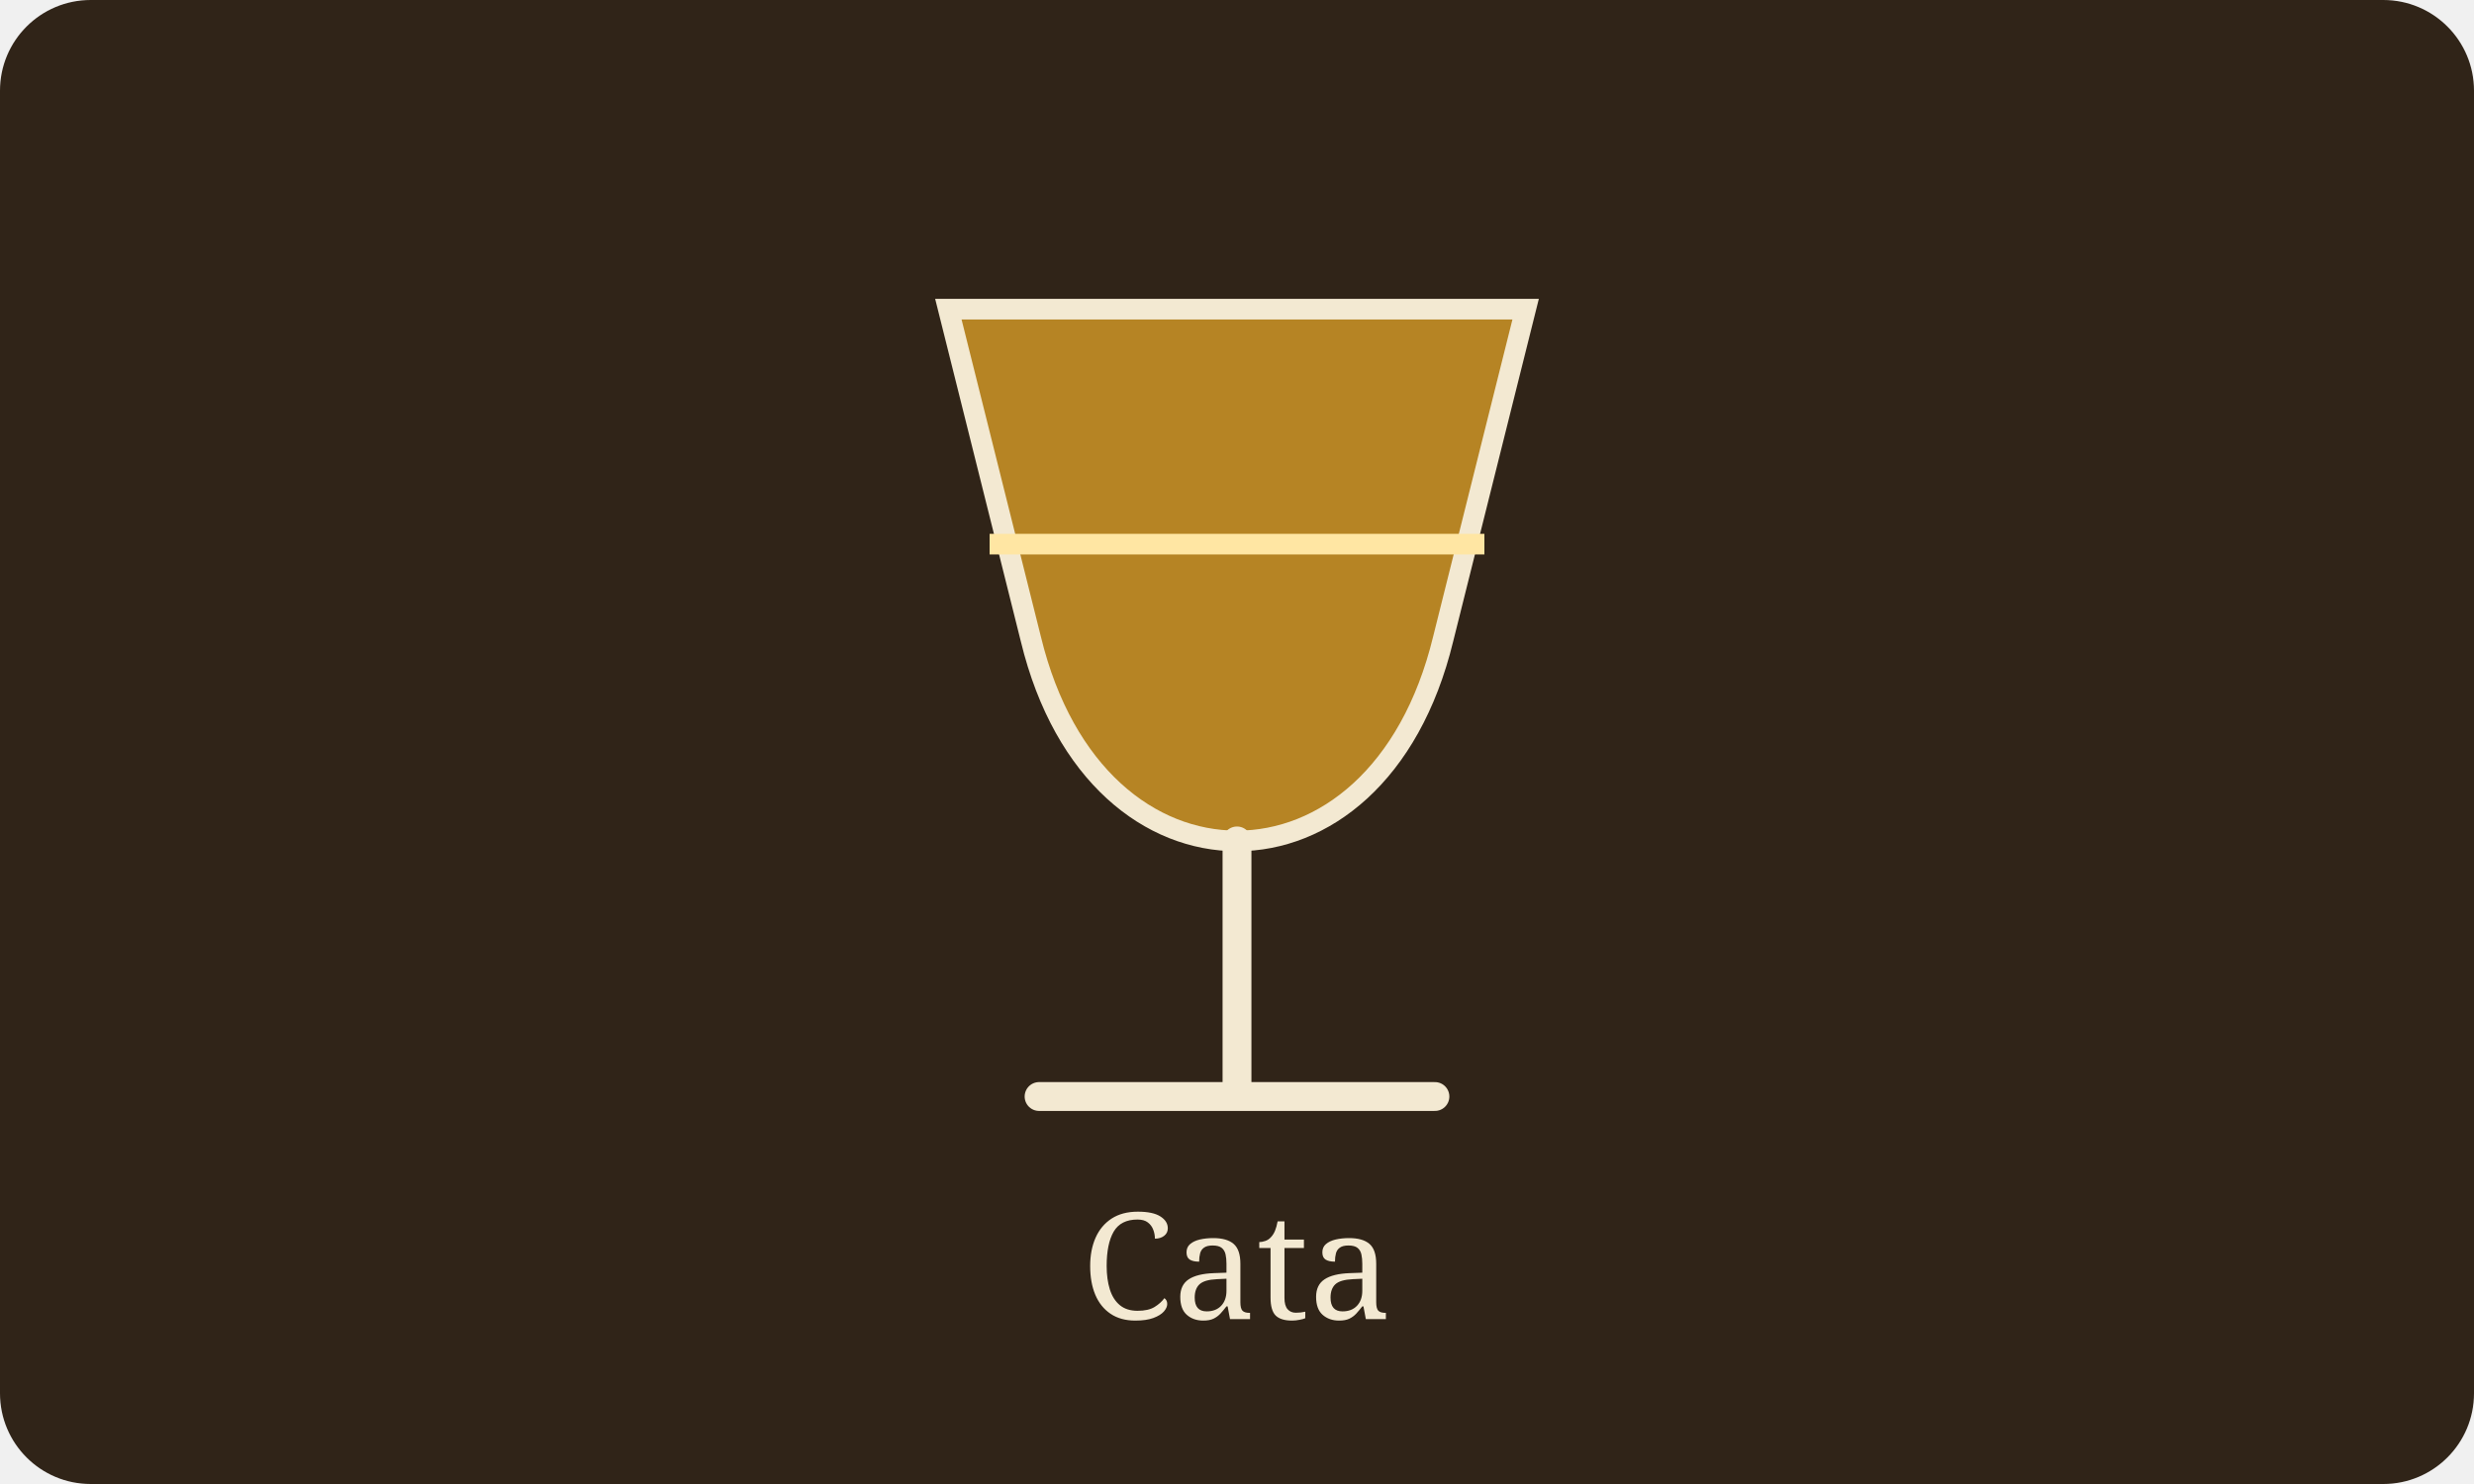
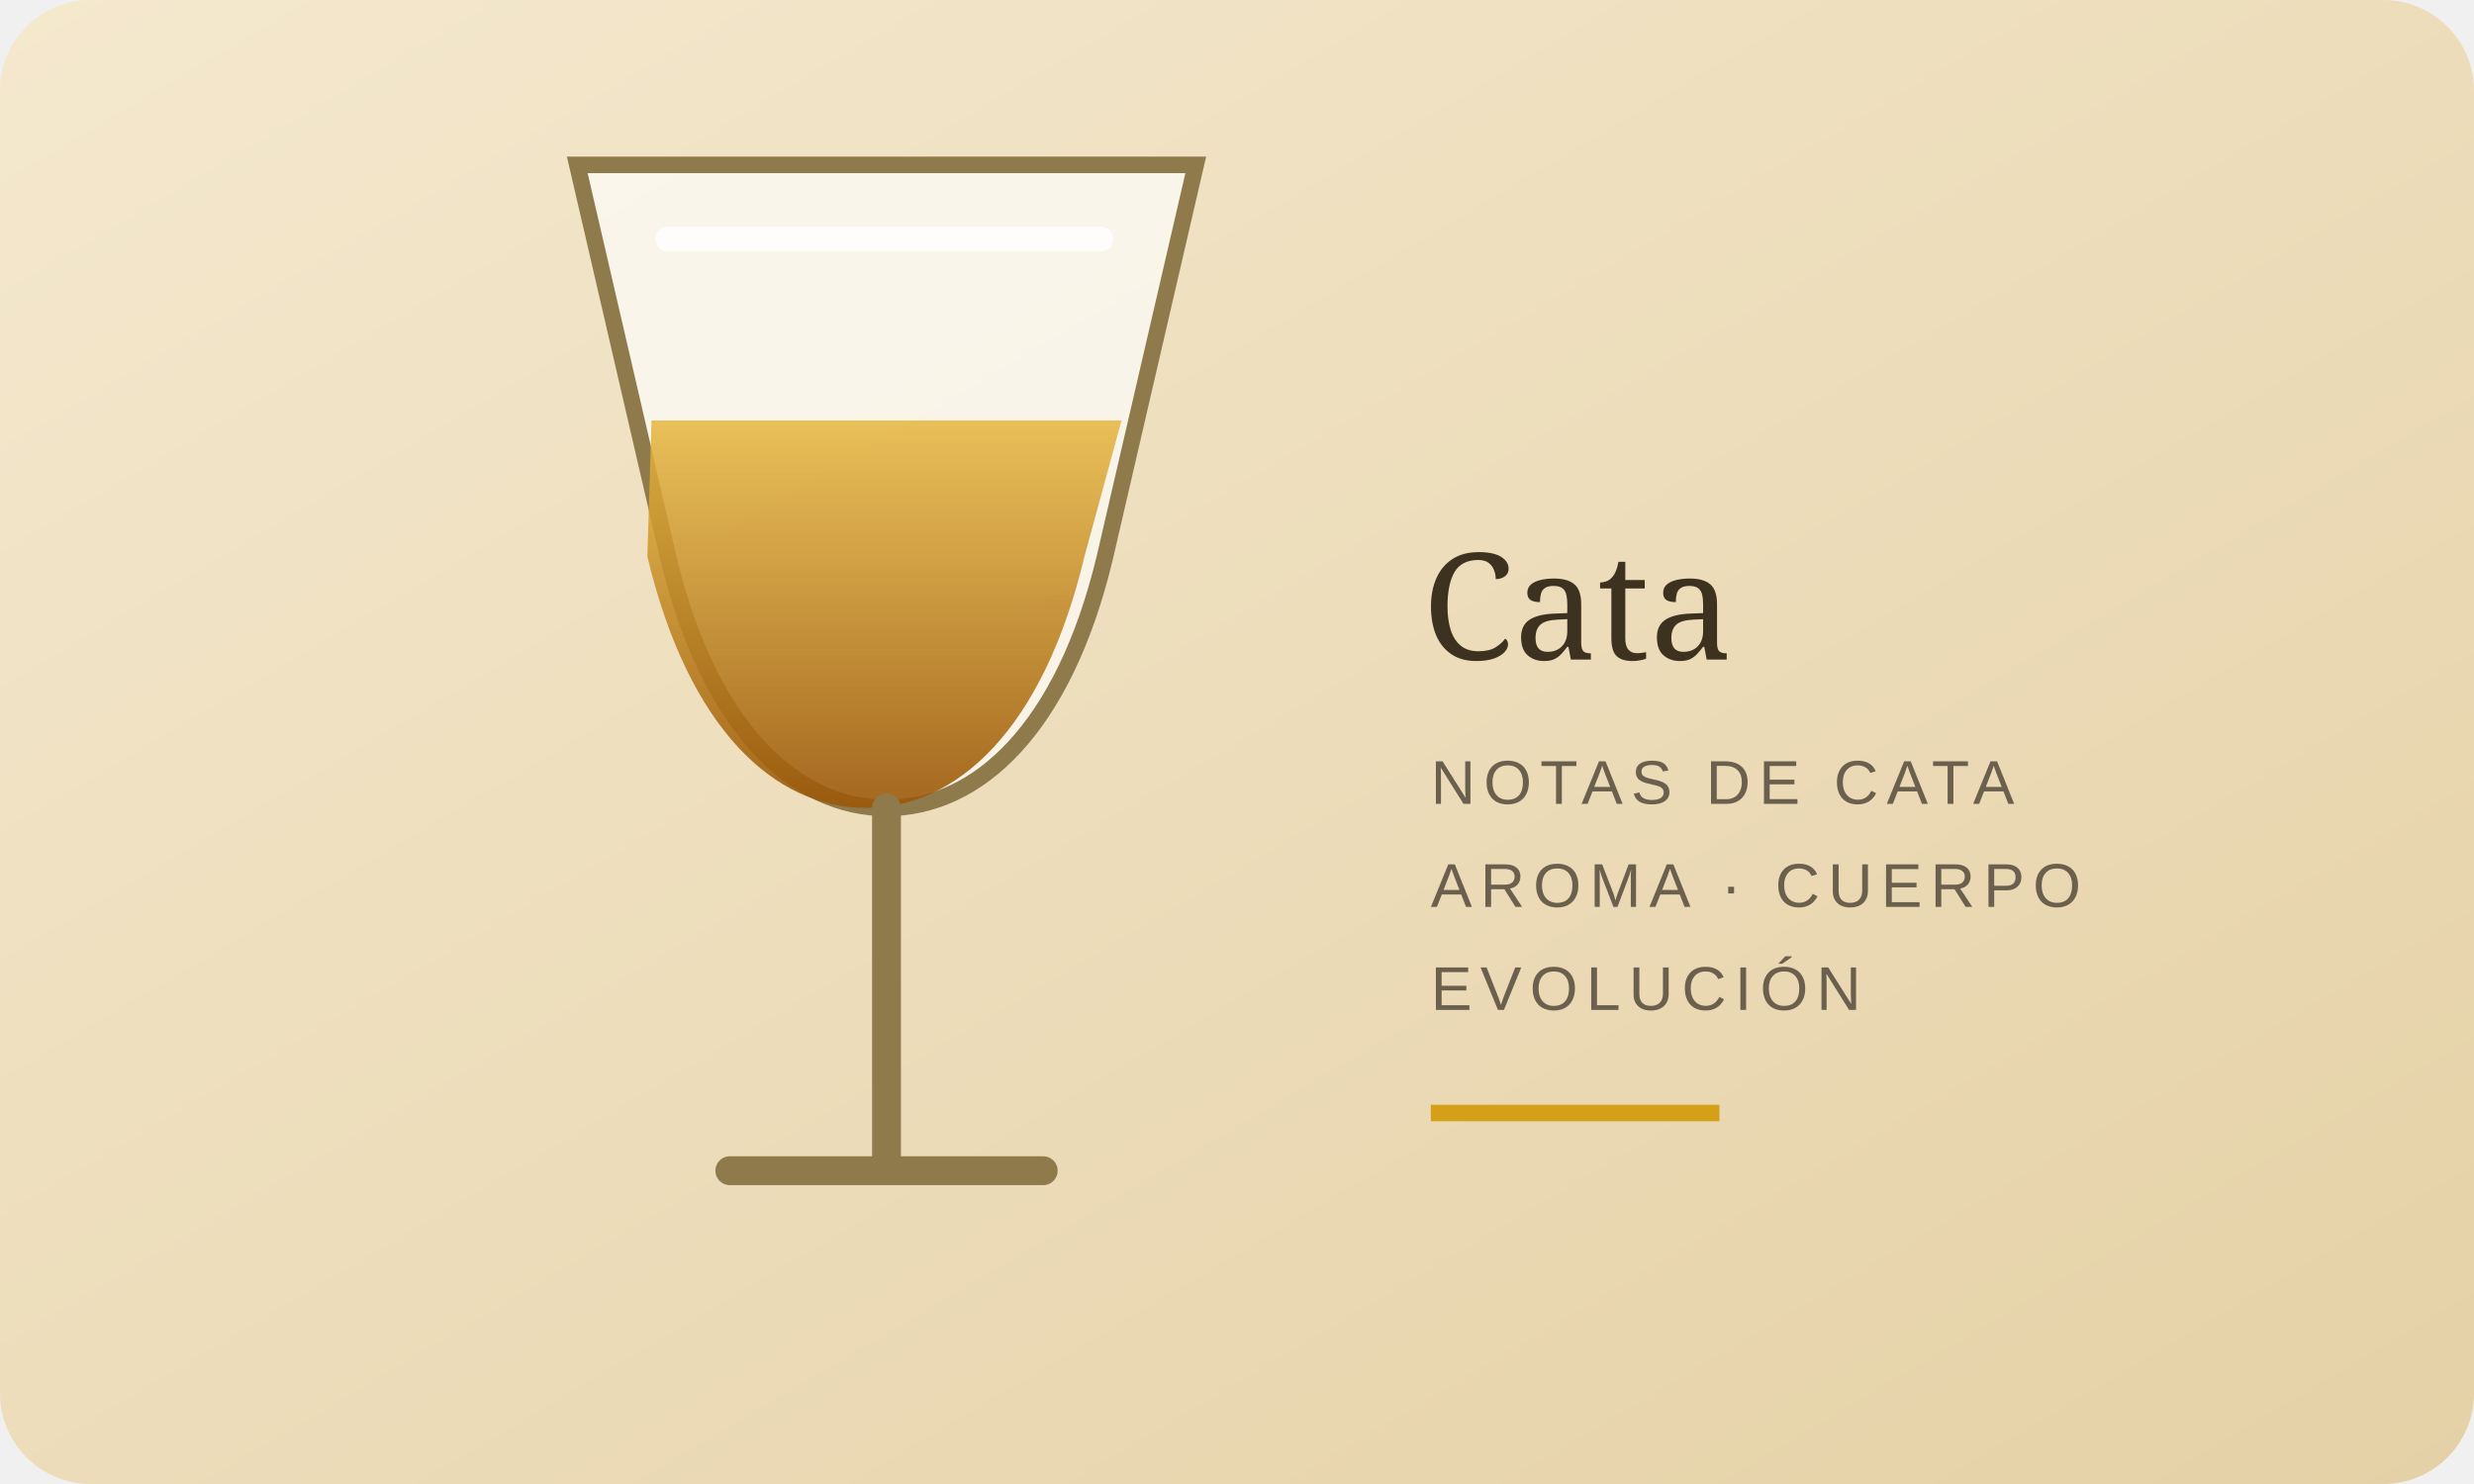
<svg xmlns="http://www.w3.org/2000/svg" viewBox="0 0 600 360">
-   <rect width="600" height="360" rx="22" fill="#302418" />
-   <path d="M230 75h140l-20 80c-8 33-29 49-50 49s-42-16-50-49z" fill="#E3A429" fill-opacity=".75" stroke="#F3E9D2" stroke-width="5" />
-   <path d="M300 204v62m-48 0h96" fill="none" stroke="#F3E9D2" stroke-width="7" stroke-linecap="round" />
-   <path d="M240 132h120" stroke="#FFE6A3" stroke-width="5" />
-   <text x="300" y="320" fill="#F3E9D2" text-anchor="middle" font-family="Georgia,serif" font-size="36">Cata</text>
+   <defs>
+     <linearGradient id="a" x2="1" y2="1">
+       <stop stop-color="#F4E8CE" />
+       <stop offset="1" stop-color="#E5D1A6" />
+     </linearGradient>
+     <linearGradient id="g" x2="0" y2="1">
+       <stop stop-color="#E6B63F" stop-opacity=".85" />
+       <stop offset="1" stop-color="#9B5708" stop-opacity=".9" />
+     </linearGradient>
+   </defs>
+   <rect width="600" height="360" rx="22" fill="url(#a)" />
+   <g transform="translate(110 40)">
+     <path d="M30 0h150l-22 95c-10 42-31 61-53 61s-43-19-53-61Z" fill="#FFFFFF" fill-opacity=".65" stroke="#8E7A4B" stroke-width="4" />
+     <path d="M48 62h114l-9 33c-10 42-31 61-53 61s-43-19-53-61Z" fill="url(#g)" />
+     <path d="M105 156v88m-38 0h76" stroke="#8E7A4B" stroke-width="7" stroke-linecap="round" />
+     <path d="M52 18h105" stroke="#FFFFFF" stroke-opacity=".8" stroke-width="6" stroke-linecap="round" />
+   </g>
+   <text x="345" y="160" font-family="Georgia,serif" font-size="36" fill="#3C321F">Cata</text>
+   <text x="347" y="195" font-family="Arial,sans-serif" font-size="15" letter-spacing="2" fill="#6A604D">NOTAS DE CATA</text>
+   <text x="347" y="220" font-family="Arial,sans-serif" font-size="15" letter-spacing="2" fill="#6A604D">AROMA · CUERPO</text>
+   <text x="347" y="245" font-family="Arial,sans-serif" font-size="15" letter-spacing="2" fill="#6A604D">EVOLUCIÓN</text>
+   <path d="M347 270h70" stroke="#D4A017" stroke-width="4" />
</svg>
